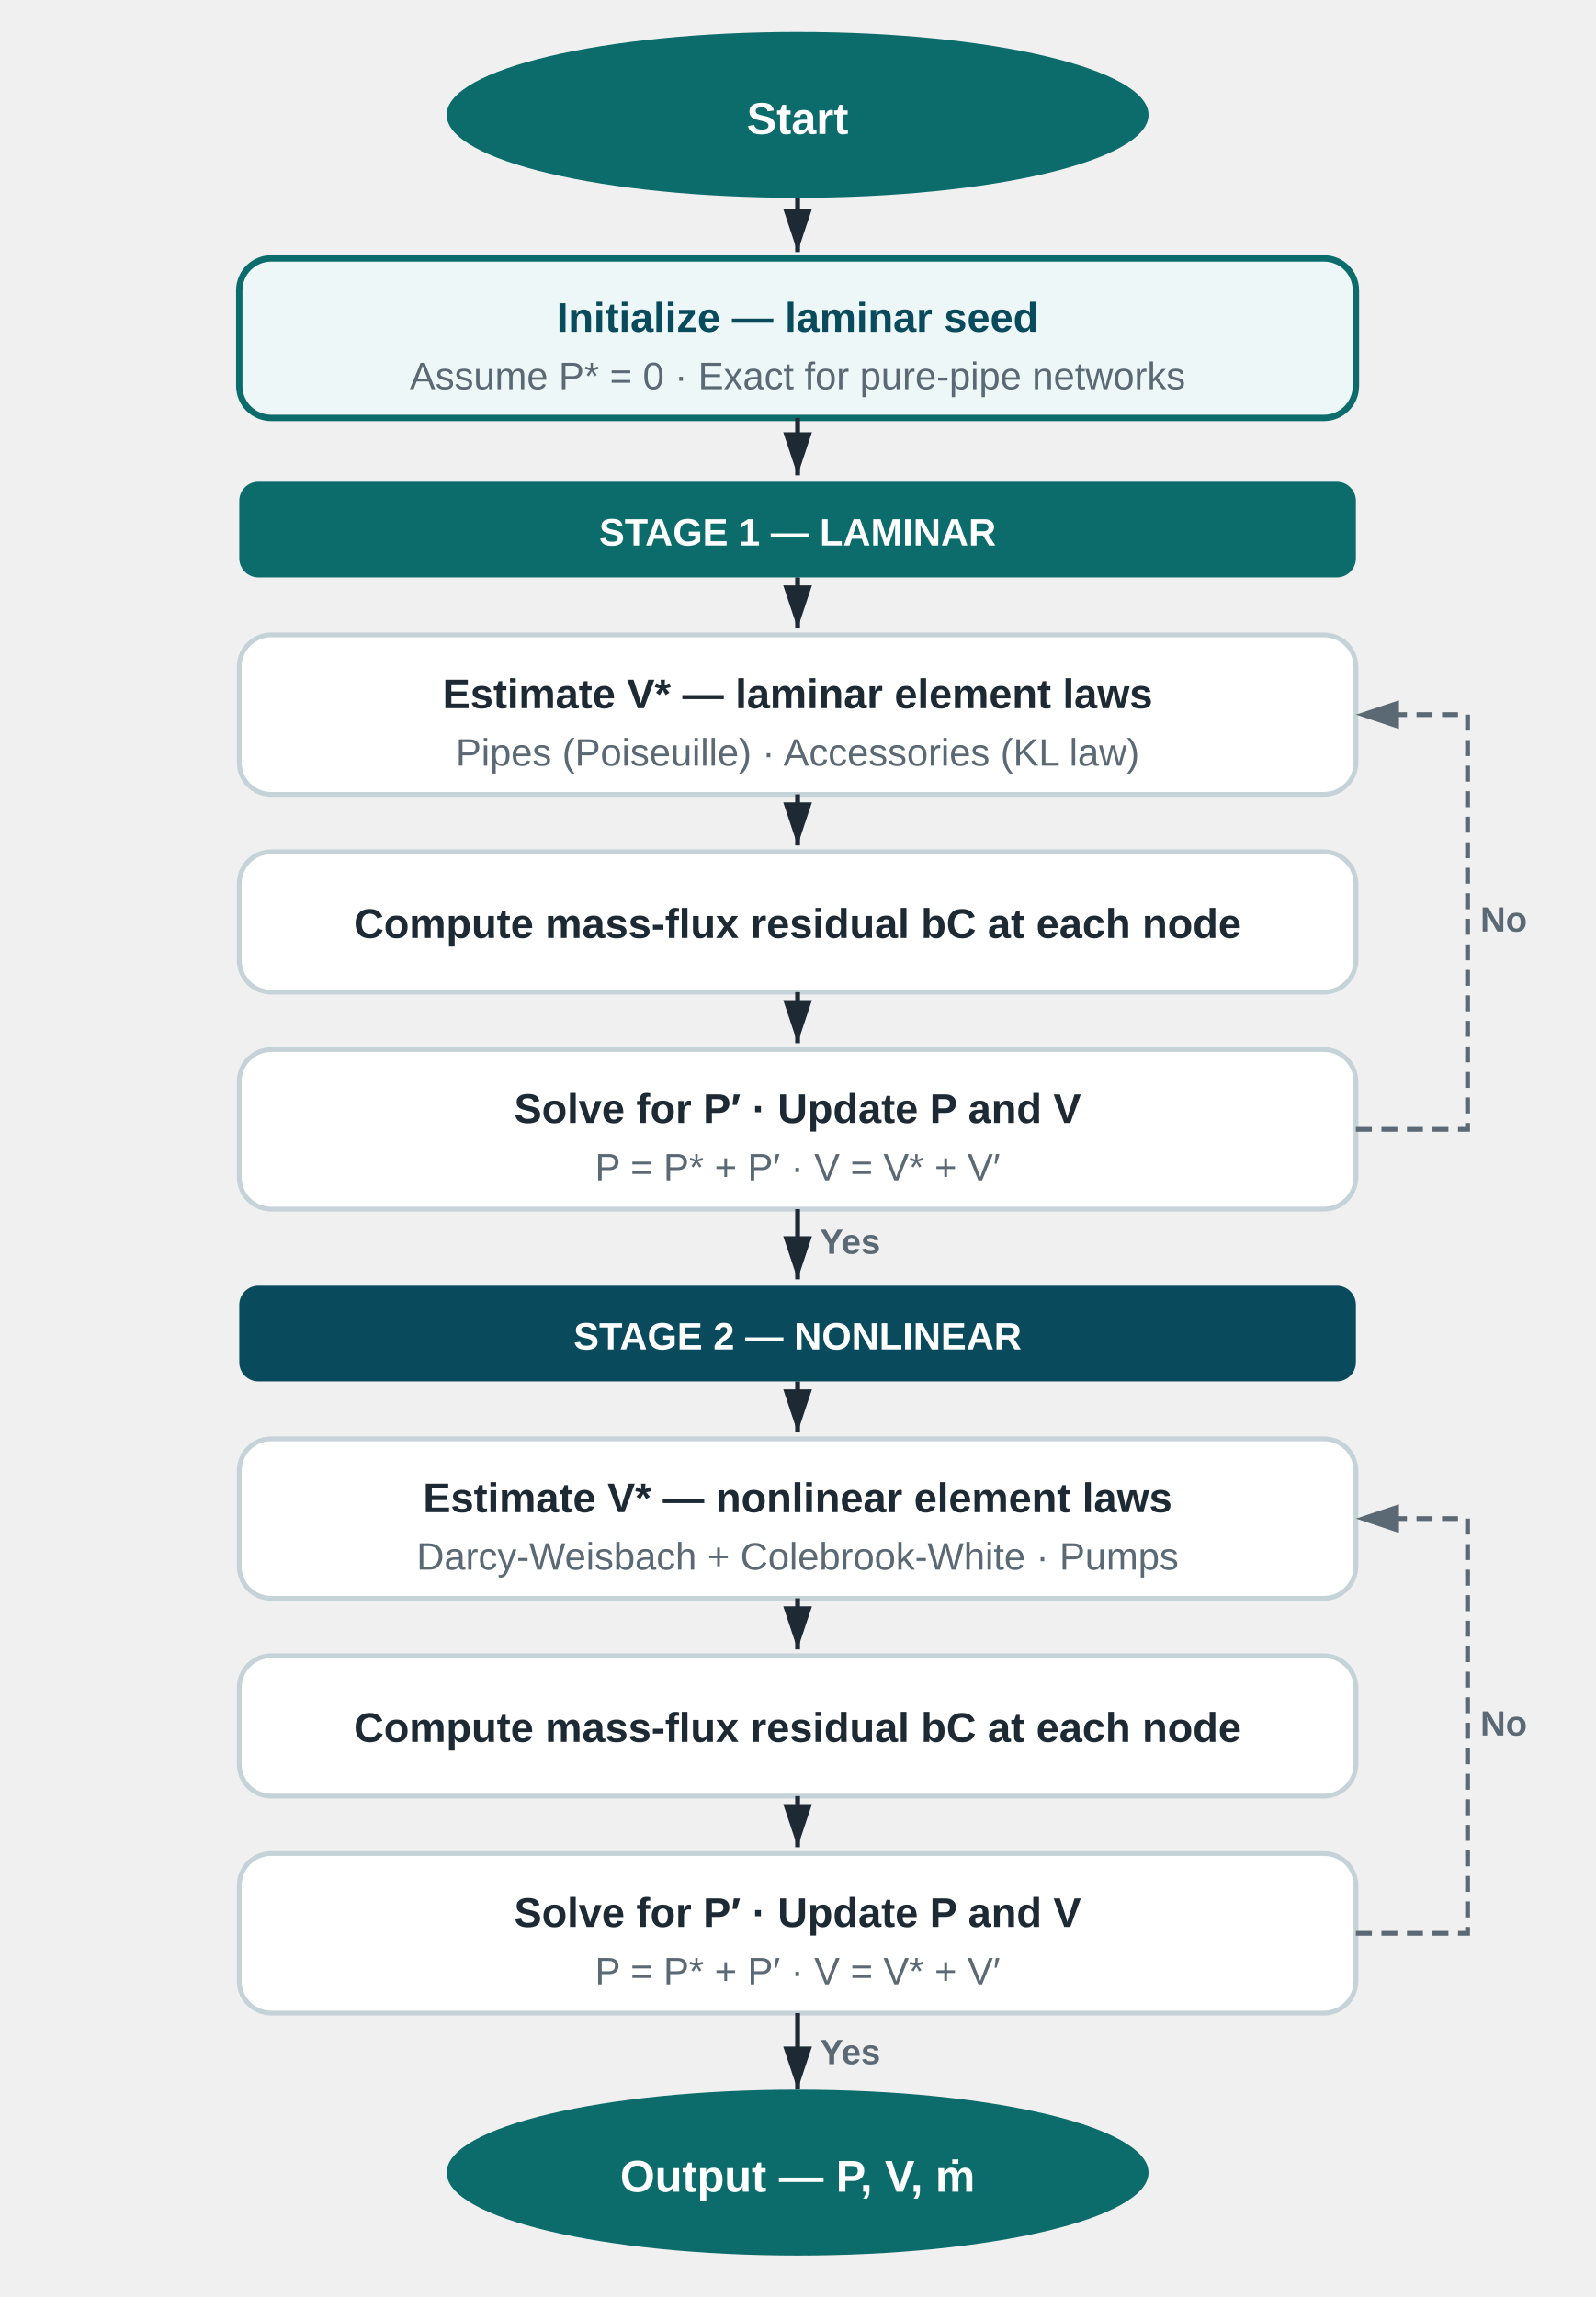
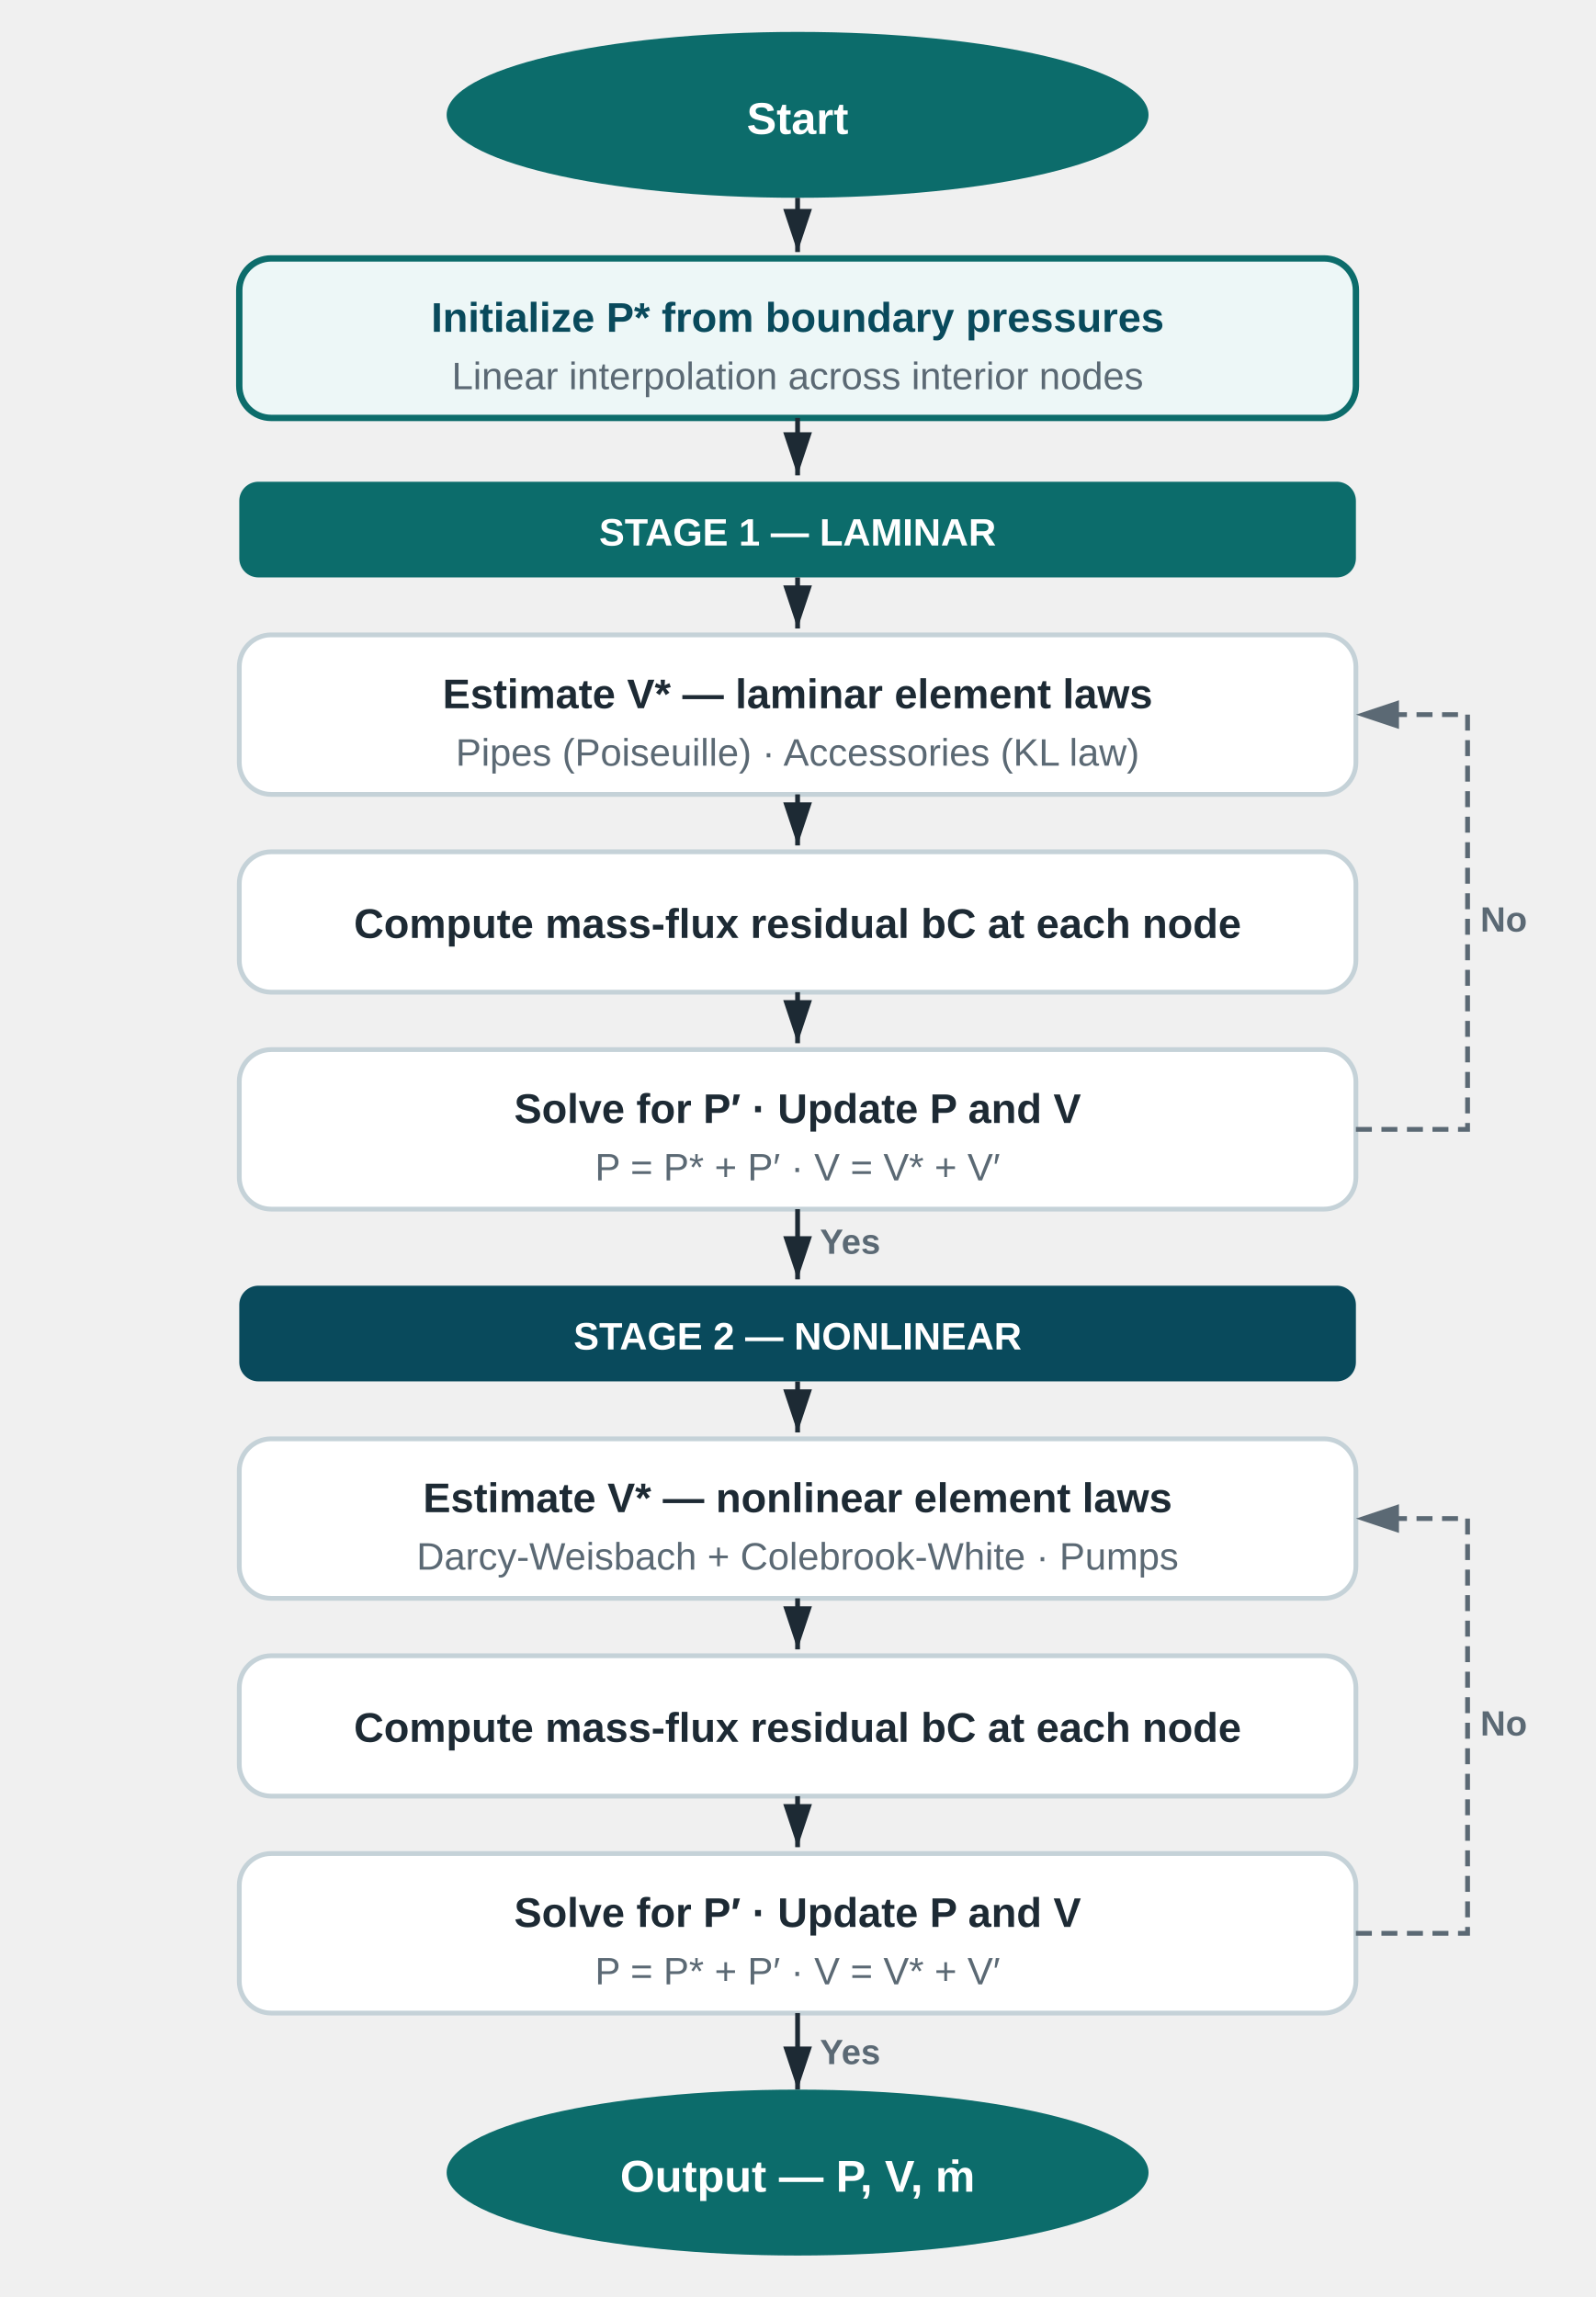
<svg xmlns="http://www.w3.org/2000/svg" viewBox="0 0 500 720">
  <defs>
    <style>text { font-family: 'Avenir Next','Segoe UI','Helvetica Neue',Arial,sans-serif; }</style>
    <marker id="ah" markerWidth="9" markerHeight="6" refX="9" refY="3" orient="auto">
      <polygon points="0 0,9 3,0 6" fill="#1d2a34" />
    </marker>
    <marker id="ahm" markerWidth="9" markerHeight="6" refX="9" refY="3" orient="auto">
      <polygon points="0 0,9 3,0 6" fill="#5b6974" />
    </marker>
  </defs>
  <ellipse cx="250" cy="36" rx="110" ry="26" fill="#0c6c6b" />
  <text x="250" y="42" text-anchor="middle" fill="white" font-size="14" font-weight="700">Start</text>
  <line x1="250" y1="62" x2="250" y2="79" stroke="#1d2a34" stroke-width="1.5" marker-end="url(#ah)" />
  <rect x="75" y="81" width="350" height="50" rx="10" fill="#edf7f7" stroke="#0c6c6b" stroke-width="2" />
-   <text x="250" y="104" text-anchor="middle" fill="#094a5c" font-size="13" font-weight="700">Initialize — laminar seed</text>
-   <text x="250" y="122" text-anchor="middle" fill="#5b6974" font-size="12">Assume P* = 0 · Exact for pure-pipe networks</text>
+   <text x="250" y="104" text-anchor="middle" fill="#094a5c" font-size="13" font-weight="700">Initialize P* from boundary pressures</text>
+   <text x="250" y="122" text-anchor="middle" fill="#5b6974" font-size="12">Linear interpolation across interior nodes</text>
  <line x1="250" y1="131" x2="250" y2="149" stroke="#1d2a34" stroke-width="1.5" marker-end="url(#ah)" />
  <rect x="75" y="151" width="350" height="30" rx="6" fill="#0c6c6b" />
  <text x="250" y="171" text-anchor="middle" fill="white" font-size="12" font-weight="700">STAGE 1 — LAMINAR</text>
  <line x1="250" y1="181" x2="250" y2="197" stroke="#1d2a34" stroke-width="1.5" marker-end="url(#ah)" />
  <rect x="75" y="199" width="350" height="50" rx="10" fill="white" stroke="#c5d2d8" stroke-width="1.5" />
  <text x="250" y="222" text-anchor="middle" fill="#1d2a34" font-size="13" font-weight="700">Estimate V* — laminar element laws</text>
  <text x="250" y="240" text-anchor="middle" fill="#5b6974" font-size="12">Pipes (Poiseuille) · Accessories (KL law)</text>
  <line x1="250" y1="249" x2="250" y2="265" stroke="#1d2a34" stroke-width="1.5" marker-end="url(#ah)" />
  <rect x="75" y="267" width="350" height="44" rx="10" fill="white" stroke="#c5d2d8" stroke-width="1.5" />
  <text x="250" y="294" text-anchor="middle" fill="#1d2a34" font-size="13" font-weight="700">Compute mass-flux residual bC at each node</text>
  <line x1="250" y1="311" x2="250" y2="327" stroke="#1d2a34" stroke-width="1.5" marker-end="url(#ah)" />
  <rect x="75" y="329" width="350" height="50" rx="10" fill="white" stroke="#c5d2d8" stroke-width="1.5" />
  <text x="250" y="352" text-anchor="middle" fill="#1d2a34" font-size="13" font-weight="700">Solve for P′ · Update P and V</text>
  <text x="250" y="370" text-anchor="middle" fill="#5b6974" font-size="12">P = P* + P′  ·  V = V* + V′</text>
  <path d="M 425,354 L 460,354 L 460,224 L 425,224" fill="none" stroke="#5b6974" stroke-width="1.5" stroke-dasharray="5 3" marker-end="url(#ahm)" />
  <text x="464" y="292" fill="#5b6974" font-size="11" font-weight="600">No</text>
  <line x1="250" y1="379" x2="250" y2="401" stroke="#1d2a34" stroke-width="1.5" marker-end="url(#ah)" />
  <text x="257" y="393" fill="#5b6974" font-size="11" font-weight="600">Yes</text>
  <rect x="75" y="403" width="350" height="30" rx="6" fill="#094a5c" />
  <text x="250" y="423" text-anchor="middle" fill="white" font-size="12" font-weight="700">STAGE 2 — NONLINEAR</text>
  <line x1="250" y1="433" x2="250" y2="449" stroke="#1d2a34" stroke-width="1.5" marker-end="url(#ah)" />
  <rect x="75" y="451" width="350" height="50" rx="10" fill="white" stroke="#c5d2d8" stroke-width="1.5" />
  <text x="250" y="474" text-anchor="middle" fill="#1d2a34" font-size="13" font-weight="700">Estimate V* — nonlinear element laws</text>
  <text x="250" y="492" text-anchor="middle" fill="#5b6974" font-size="12">Darcy-Weisbach + Colebrook-White · Pumps</text>
  <line x1="250" y1="501" x2="250" y2="517" stroke="#1d2a34" stroke-width="1.5" marker-end="url(#ah)" />
  <rect x="75" y="519" width="350" height="44" rx="10" fill="white" stroke="#c5d2d8" stroke-width="1.5" />
  <text x="250" y="546" text-anchor="middle" fill="#1d2a34" font-size="13" font-weight="700">Compute mass-flux residual bC at each node</text>
  <line x1="250" y1="563" x2="250" y2="579" stroke="#1d2a34" stroke-width="1.5" marker-end="url(#ah)" />
  <rect x="75" y="581" width="350" height="50" rx="10" fill="white" stroke="#c5d2d8" stroke-width="1.5" />
  <text x="250" y="604" text-anchor="middle" fill="#1d2a34" font-size="13" font-weight="700">Solve for P′ · Update P and V</text>
  <text x="250" y="622" text-anchor="middle" fill="#5b6974" font-size="12">P = P* + P′  ·  V = V* + V′</text>
  <path d="M 425,606 L 460,606 L 460,476 L 425,476" fill="none" stroke="#5b6974" stroke-width="1.5" stroke-dasharray="5 3" marker-end="url(#ahm)" />
  <text x="464" y="544" fill="#5b6974" font-size="11" font-weight="600">No</text>
  <line x1="250" y1="631" x2="250" y2="655" stroke="#1d2a34" stroke-width="1.5" marker-end="url(#ah)" />
  <text x="257" y="647" fill="#5b6974" font-size="11" font-weight="600">Yes</text>
  <ellipse cx="250" cy="681" rx="110" ry="26" fill="#0c6c6b" />
  <text x="250" y="687" text-anchor="middle" fill="white" font-size="14" font-weight="700">Output — P, V, ṁ</text>
</svg>
